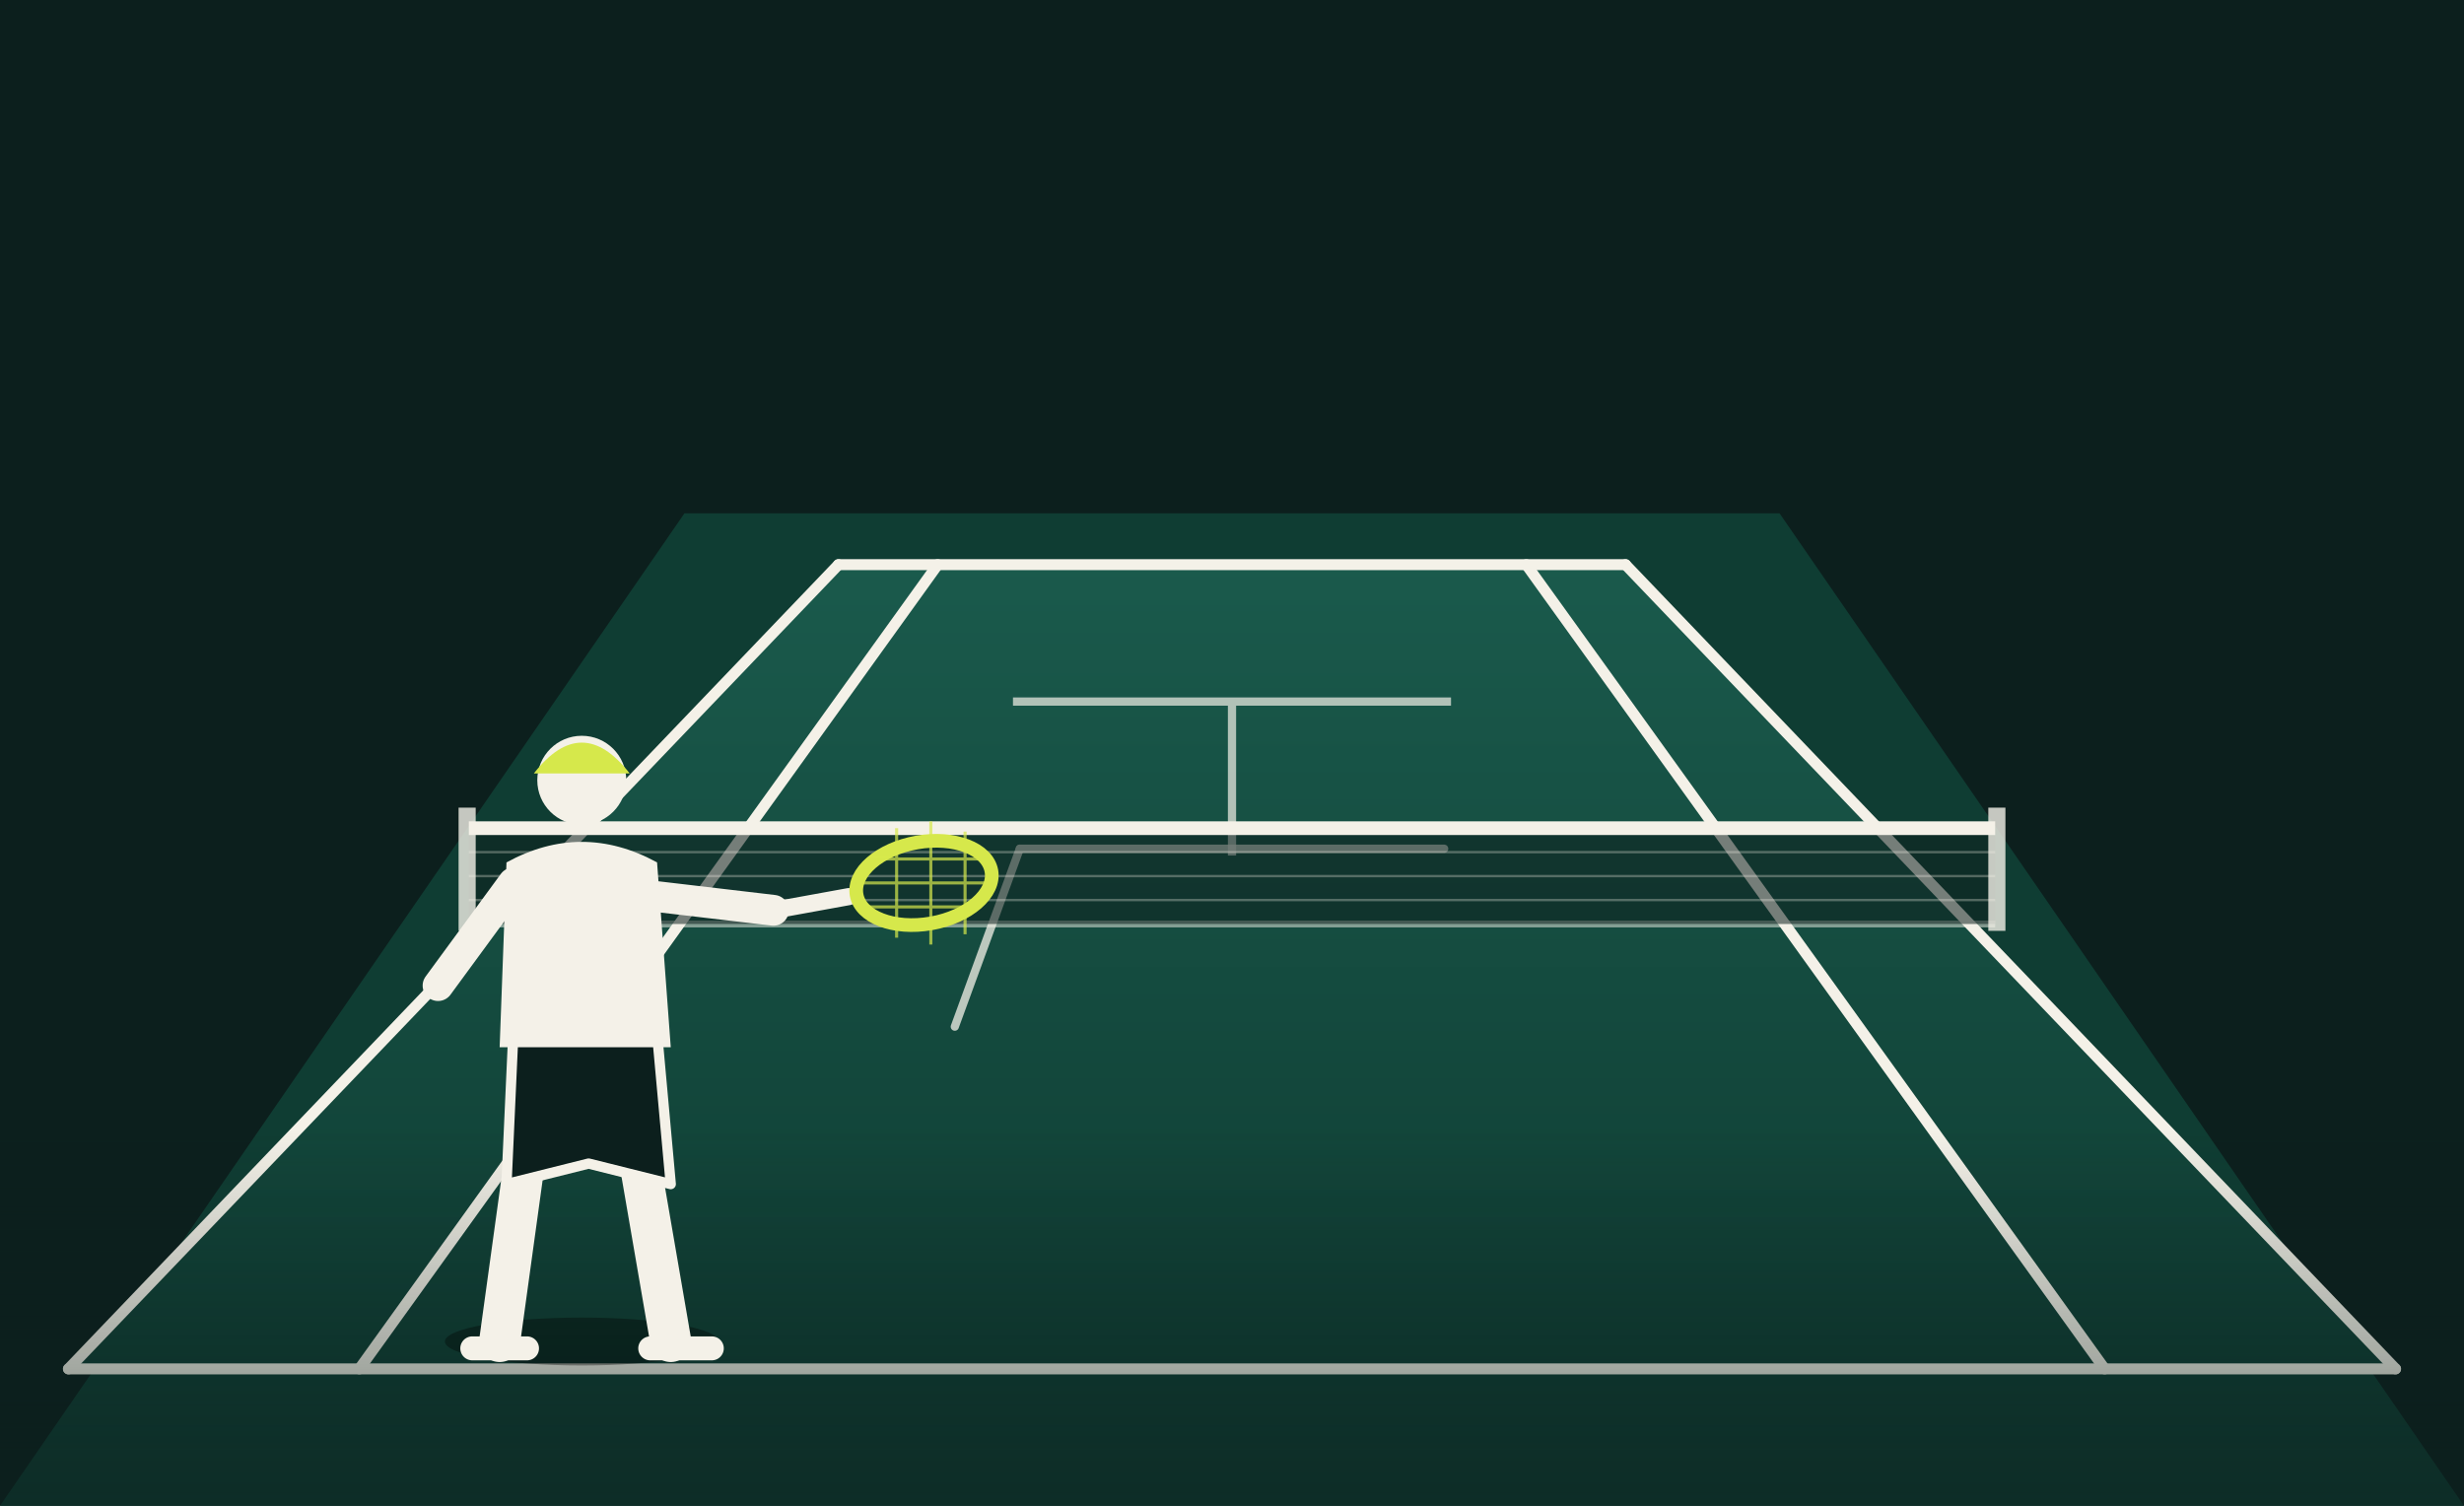
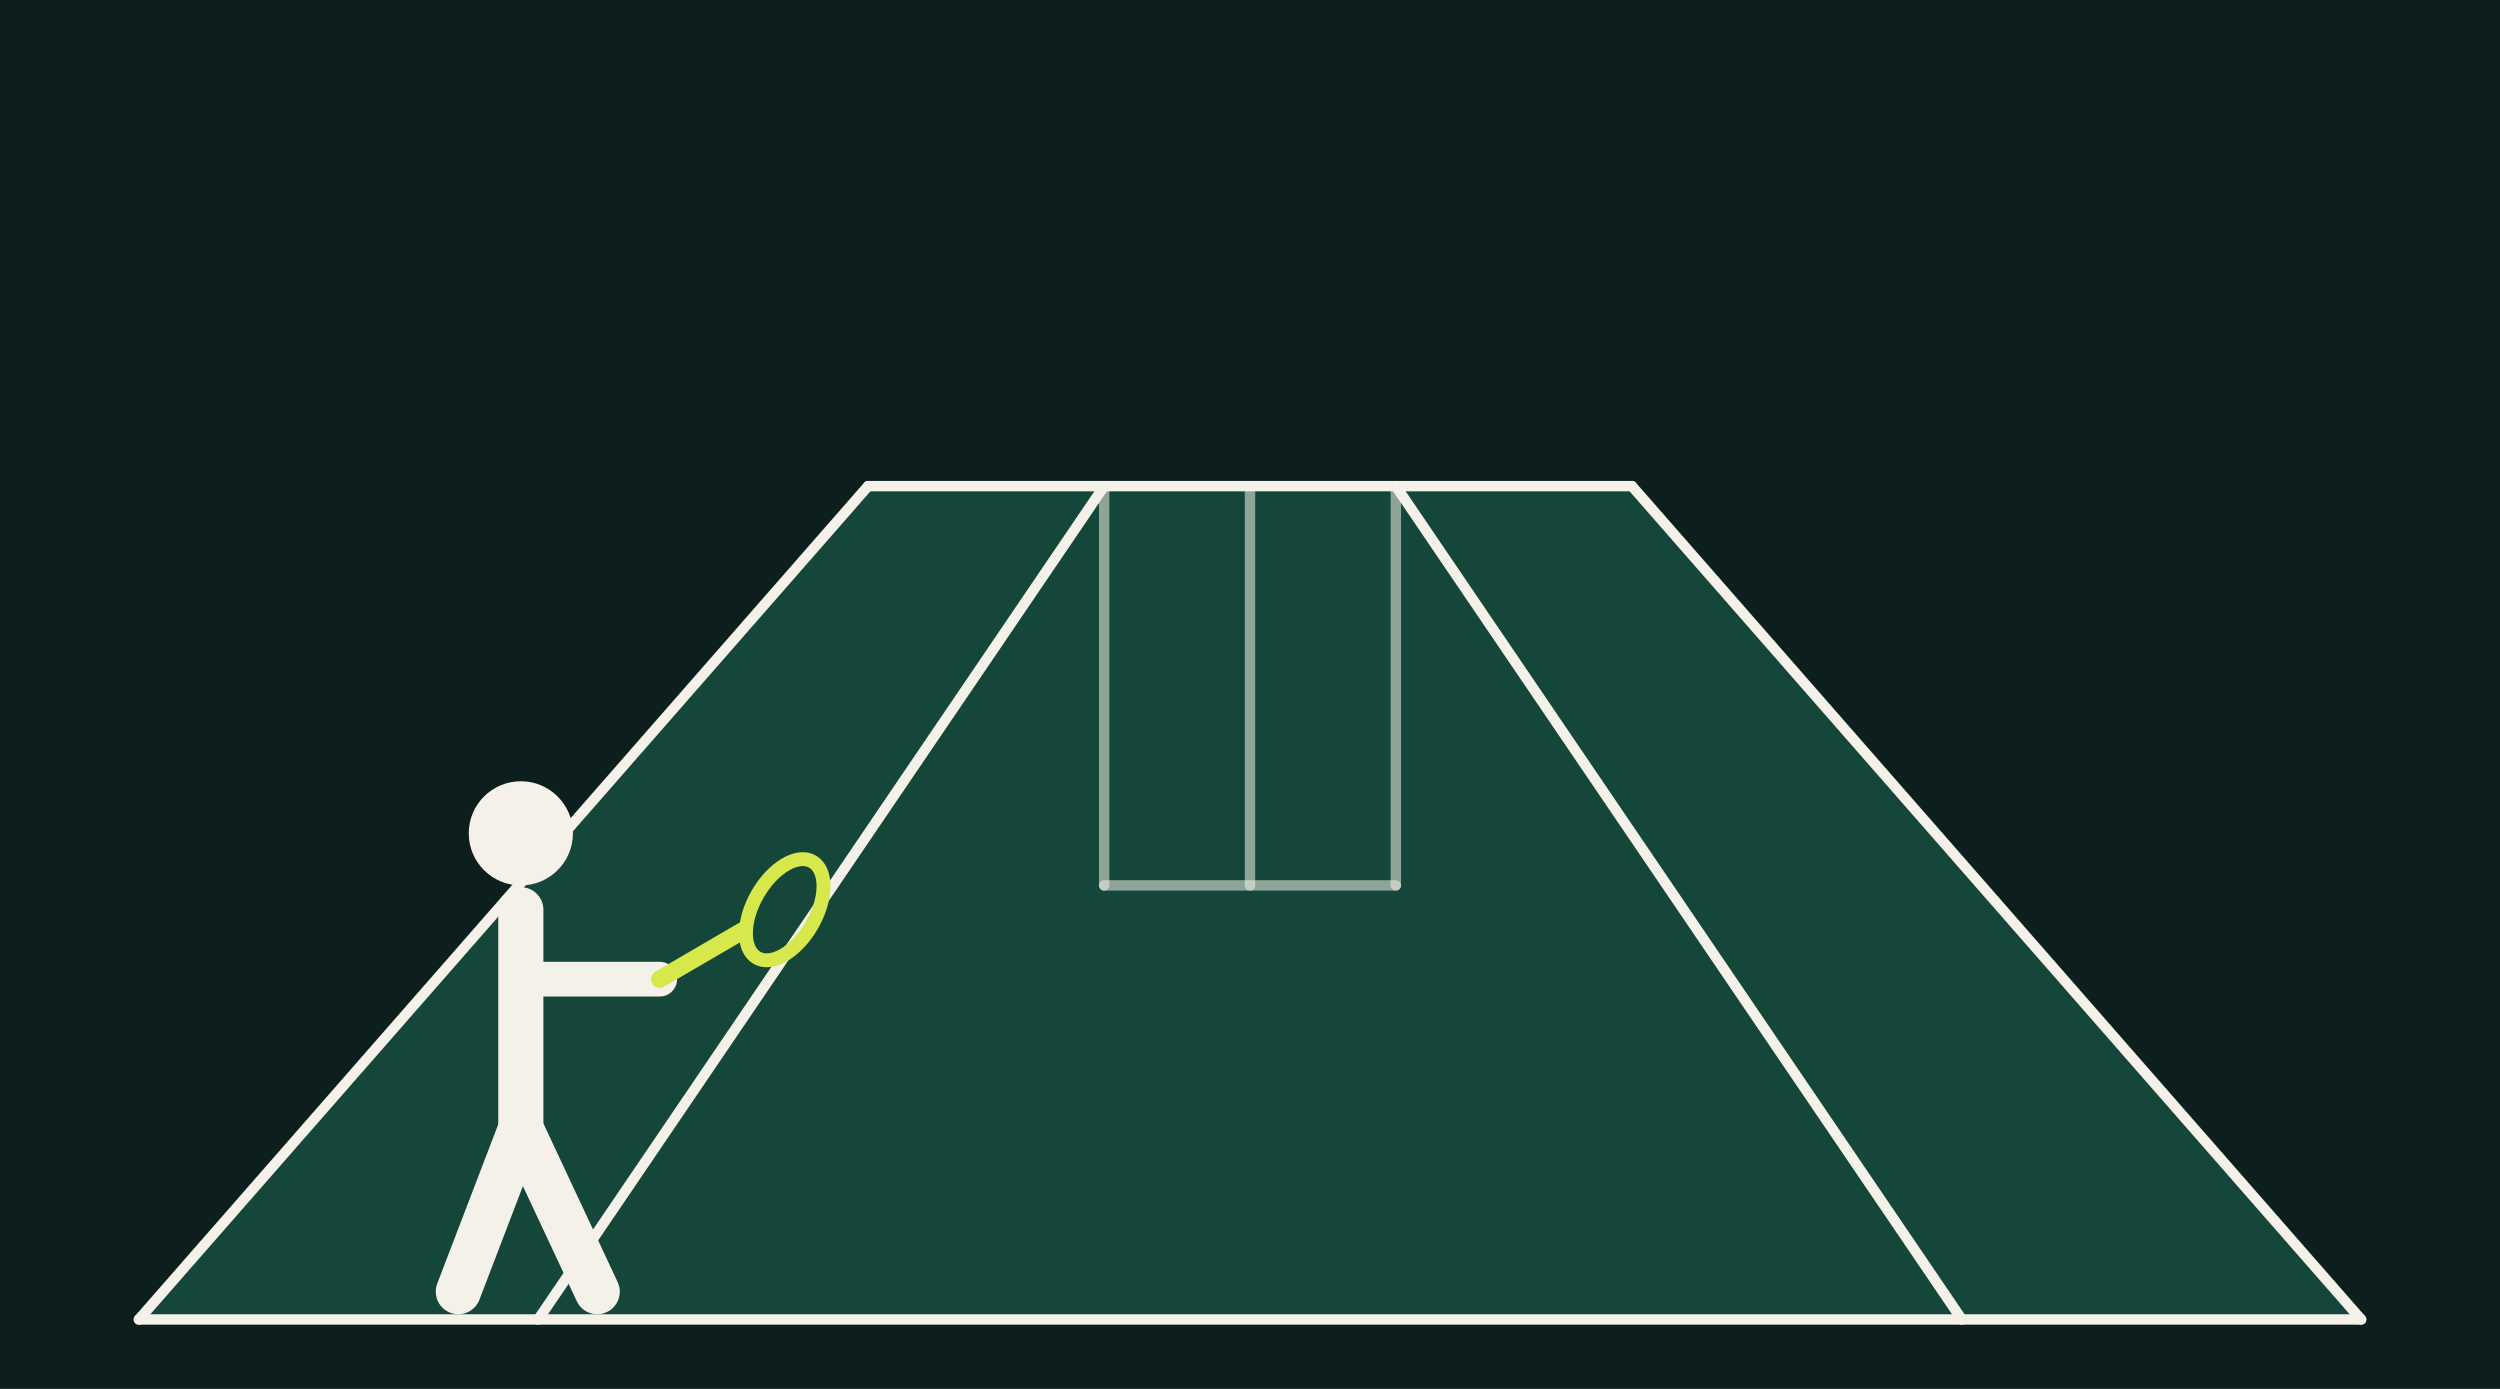
- <svg xmlns="http://www.w3.org/2000/svg" viewBox="0 0 720 440" role="img" aria-label="Logo animado de Time for Tennis: una derecha paralela cae justo fuera de la línea (OUT) y la pelota se convierte en el reloj de la O">
+ <svg xmlns="http://www.w3.org/2000/svg" viewBox="0 0 720 400" role="img" aria-label="Logo animado de Time for Tennis: una derecha paralela cae medio milímetro fuera de la línea (OUT) y la pelota se convierte en el reloj de la O de OUT">
  <style>
- .t{animation-duration:10s;animation-iteration-count:infinite;animation-timing-function:linear}
+ :root{--bola:#D6E84B;--marfil:#F4F1E8;--fondo:#0C1F1D;--out:#FF4B3A}
+ .t{animation-duration:9s;animation-iteration-count:infinite;animation-timing-function:linear}
#scene{animation-name:sc}
- @keyframes sc{0%,40%{opacity:1}46%,97%{opacity:0}100%{opacity:1}}
- #arm{transform-box:view-box;transform-origin:192px 262px;animation-name:sw}
- @keyframes sw{0%{transform:rotate(-150deg)}6%{transform:rotate(-150deg)}11%{transform:rotate(-60deg)}13.5%{transform:rotate(5deg)}18%{transform:rotate(95deg)}30%,100%{transform:rotate(95deg)}}
- #body{transform-box:view-box;transform-origin:170px 330px;animation-name:bd}
- @keyframes bd{0%,6%{transform:rotate(-3deg)}13.5%{transform:rotate(4deg)}18%,100%{transform:rotate(2deg)}}
- #ball1{offset-path:path('M228 296 Q352 96 482 206');animation-name:fl;opacity:0}
- @keyframes fl{0%,13%{offset-distance:0%;opacity:0;transform:scale(1)}13.5%{opacity:1;offset-distance:0%;transform:scale(1)}24%{opacity:1;offset-distance:100%;transform:scale(.5)}25%,100%{offset-distance:100%;opacity:0}}
- #shadow{offset-path:path('M228 330 L482 206');animation-name:fs;opacity:0}
- @keyframes fs{0%,13%{offset-distance:0%;opacity:0}13.5%{opacity:.5;offset-distance:0%}24%{opacity:.5;offset-distance:100%}25%,100%{offset-distance:100%;opacity:0}}
- #trail{stroke-dasharray:420;stroke-dashoffset:420;animation-name:tr;opacity:.45}
- @keyframes tr{0%,13%{stroke-dashoffset:420;opacity:.45}24%{stroke-dashoffset:0;opacity:.45}30%{opacity:0}100%{stroke-dashoffset:420;opacity:0}}
+ @keyframes sc{0%{opacity:1}40%{opacity:1}46%{opacity:0}97%{opacity:0}100%{opacity:1}}
+ #arm{transform-box:view-box;transform-origin:150px 282px;animation-name:sw}
+ @keyframes sw{0%{transform:rotate(-120deg)}8%{transform:rotate(-120deg)}12.5%{transform:rotate(10deg)}17%{transform:rotate(75deg)}100%{transform:rotate(75deg)}}
+ #ball1{offset-path:path('M228 272 Q340 70 442 190');offset-rotate:0deg;animation-name:fl;opacity:0}
+ @keyframes fl{0%,12%{offset-distance:0%;opacity:0;transform:scale(1)}12.5%{opacity:1;offset-distance:0%;transform:scale(1)}23%{offset-distance:100%;opacity:1;transform:scale(.45)}24%{offset-distance:100%;opacity:0;transform:scale(.45)}100%{opacity:0}}
#mark{animation-name:mk;opacity:0}
- @keyframes mk{0%,24%{opacity:0}25%,40%{opacity:1}44%,100%{opacity:0}}
- #zoom{animation-name:zm;opacity:0;transform-box:view-box;transform-origin:360px 220px}
- @keyframes zm{0%,29%{opacity:0;transform:scale(.3)}33%{opacity:1;transform:scale(1)}42%{opacity:1;transform:scale(1)}46%,100%{opacity:0;transform:scale(1.15)}}
- #zball{animation-name:zb;opacity:0}
- @keyframes zb{0%,33%{opacity:0;transform:translate(60px,-40px)}35.5%{opacity:1;transform:translate(0,0)}42%{opacity:1}44%,100%{opacity:0}}
+ @keyframes mk{0%,22.5%{opacity:0}23.5%,38%{opacity:1}42%,100%{opacity:0}}
+ #zoom{animation-name:zm;opacity:0;transform-box:view-box;transform-origin:360px 200px}
+ @keyframes zm{0%,27%{opacity:0;transform:scale(.3)}31%{opacity:1;transform:scale(1)}41%{opacity:1;transform:scale(1)}45%,100%{opacity:0;transform:scale(1.2)}}
#outtxt{animation-name:ot;opacity:0}
- @keyframes ot{0%,36%{opacity:0}37%{opacity:1}38%{opacity:.25}39%{opacity:1}42%{opacity:1}45%,100%{opacity:0}}
+ @keyframes ot{0%,33%{opacity:0}35%{opacity:1}36%{opacity:.3}37%{opacity:1}41%{opacity:1}44%,100%{opacity:0}}
#word{animation-name:wd;opacity:0}
- @keyframes wd{0%,45%{opacity:0}47%,95%{opacity:1}99%,100%{opacity:0}}
- #clock{transform-box:view-box;transform-origin:230px 220px;animation-name:ck;opacity:0}
- @keyframes ck{0%,45%{opacity:0;transform:translate(130px,0) scale(.35)}53%{opacity:1;transform:translate(0,0) scale(1.08)}56%,100%{opacity:1;transform:scale(1)}}
+ @keyframes wd{0%,43%{opacity:0}45%,95%{opacity:1}99%,100%{opacity:0}}
+ #clock{transform-box:view-box;transform-origin:230px 200px;animation-name:ck;opacity:0}
+ @keyframes ck{0%,43%{opacity:0;transform:translate(130px,0) scale(.35)}52%{opacity:1;transform:translate(0,0) scale(1.08)}55%{opacity:1;transform:scale(1)}100%{opacity:1;transform:scale(1)}}
#face{animation-name:fc;opacity:0}
- @keyframes fc{0%,53%{opacity:0}59%,100%{opacity:1}}
- #hm{transform-box:view-box;transform-origin:230px 220px;animation-name:hm}
- @keyframes hm{0%,53%{transform:rotate(0)}100%{transform:rotate(1080deg)}}
- #hh{transform-box:view-box;transform-origin:230px 220px;animation-name:hh}
- @keyframes hh{0%,53%{transform:rotate(300deg)}100%{transform:rotate(390deg)}}
+ @keyframes fc{0%,52%{opacity:0}58%,100%{opacity:1}}
+ #hm{transform-box:view-box;transform-origin:230px 200px;animation-name:hm}
+ @keyframes hm{0%,52%{transform:rotate(0)}100%{transform:rotate(1080deg)}}
+ #hh{transform-box:view-box;transform-origin:230px 200px;animation-name:hh}
+ @keyframes hh{0%,52%{transform:rotate(300deg)}100%{transform:rotate(390deg)}}
.ld{stroke-dasharray:420;stroke-dashoffset:420;animation-name:dr}
- @keyframes dr{0%,55%{stroke-dashoffset:420}63%,100%{stroke-dashoffset:0}}
+ #lu{animation-delay:0s}
+ @keyframes dr{0%,54%{stroke-dashoffset:420}62%,100%{stroke-dashoffset:0}}
.ld2{stroke-dasharray:420;stroke-dashoffset:420;animation-name:dr2}
- @keyframes dr2{0%,61%{stroke-dashoffset:420}69%,100%{stroke-dashoffset:0}}
+ @keyframes dr2{0%,60%{stroke-dashoffset:420}68%,100%{stroke-dashoffset:0}}
#sub{animation-name:sb;opacity:0}
- @keyframes sb{0%,67%{opacity:0}75%,100%{opacity:1}}
- @media (prefers-reduced-motion:reduce){.t{animation:none!important}#scene,#zoom,#mark,#ball1,#shadow,#trail{opacity:0}#word,#clock,#face,#sub{opacity:1;transform:none}.ld,.ld2{stroke-dashoffset:0}#hm{transform:rotate(60deg)}#hh{transform:rotate(330deg)}}
+ @keyframes sb{0%,66%{opacity:0}74%,100%{opacity:1}}
+ @media (prefers-reduced-motion:reduce){.t{animation:none!important}#scene,#zoom,#mark,#outtxt,#ball1{opacity:0}#word,#clock,#face,#sub{opacity:1;transform:none}.ld,.ld2{stroke-dashoffset:0}#hm{transform:rotate(60deg)}#hh{transform:rotate(330deg)}}
</style>
-   <defs>
-     <linearGradient id="cg" x1="0" y1="0" x2="0" y2="1">
-       <stop offset="0" stop-color="#1a5a4c" />
-       <stop offset="1" stop-color="#0f3d33" />
-     </linearGradient>
-     <linearGradient id="vg" x1="0" y1="0" x2="0" y2="1">
-       <stop offset="0" stop-color="#0C1F1D" stop-opacity="0" />
-       <stop offset="1" stop-color="#0C1F1D" stop-opacity=".55" />
-     </linearGradient>
-     <clipPath id="zc">
-       <circle cx="360" cy="220" r="147" />
-     </clipPath>
-   </defs>
-   <rect width="720" height="440" fill="#0C1F1D" />
+   <rect width="720" height="400" fill="#0C1F1D" />
  <g id="scene" class="t">
-     <polygon points="0,440 720,440 520,150 200,150" fill="#0f3d33" />
-     <polygon points="20,400 700,400 475,165 245,165" fill="url(#cg)" />
-     <g fill="none" stroke="#F4F1E8" stroke-linecap="round">
-       <g stroke-width="3.2">
-         <line x1="20" y1="400" x2="700" y2="400" />
-         <line x1="245" y1="165" x2="475" y2="165" />
-         <line x1="20" y1="400" x2="245" y2="165" />
-         <line x1="700" y1="400" x2="475" y2="165" />
-         <line x1="105" y1="400" x2="274" y2="165" />
-         <line x1="615" y1="400" x2="446" y2="165" />
-       </g>
-       <g stroke-width="2.4" opacity=".75">
-         <line x1="298" y1="248" x2="422" y2="248" />
-         <line x1="298" y1="248" x2="279" y2="300" />
+     <polygon points="40,380 680,380 470,140 250,140" fill="#14463a" />
+     <g fill="none" stroke="#F4F1E8" stroke-width="3" stroke-linecap="round">
+       <line x1="40" y1="380" x2="680" y2="380" />
+       <line x1="250" y1="140" x2="470" y2="140" />
+       <line x1="40" y1="380" x2="250" y2="140" />
+       <line x1="680" y1="380" x2="470" y2="140" />
+       <line x1="150" y1="380" x2="318" y2="140" opacity=".0" />
+       <line x1="565" y1="380" x2="402" y2="140" />
+       <line x1="155" y1="380" x2="318" y2="140" />
+       <line x1="360" y1="140" x2="360" y2="255" opacity=".55" />
+       <line x1="318" y1="255" x2="402" y2="255" opacity=".55" />
+       <line x1="318" y1="140" x2="318" y2="255" opacity=".55" />
+       <line x1="402" y1="140" x2="402" y2="255" opacity=".55" />
+     </g>
+     <g stroke="#F4F1E8" stroke-width="13" stroke-linecap="round" fill="#F4F1E8">
+       <circle cx="150" cy="240" r="15" stroke="none" />
+       <line x1="150" y1="262" x2="150" y2="325" />
+       <line x1="150" y1="325" x2="132" y2="372" />
+       <line x1="150" y1="325" x2="172" y2="372" />
+       <g id="arm" class="t">
+         <line x1="150" y1="282" x2="190" y2="282" stroke-width="10" />
+         <line x1="190" y1="282" x2="214" y2="268" stroke-width="5" stroke="#D6E84B" />
+         <ellipse cx="226" cy="262" rx="9" ry="16" transform="rotate(30 226 262)" fill="none" stroke="#D6E84B" stroke-width="4" />
      </g>
    </g>
-     <g stroke="#F4F1E8" stroke-width="2.4" opacity=".7" fill="none">
-       <line x1="360" y1="205" x2="360" y2="250" />
-       <line x1="296" y1="205" x2="424" y2="205" />
-     </g>
-     <g>
-       <line x1="137" y1="270" x2="583" y2="270" stroke="#F4F1E8" stroke-width="2" opacity=".5" />
-       <rect x="137" y="242" width="446" height="28" fill="#0C1F1D" opacity=".55" />
-       <g stroke="#F4F1E8" stroke-width=".7" opacity=".3">
-         <line x1="137" y1="249" x2="583" y2="249" />
-         <line x1="137" y1="256" x2="583" y2="256" />
-         <line x1="137" y1="263" x2="583" y2="263" />
-       </g>
-       <rect x="137" y="240" width="446" height="4" fill="#F4F1E8" />
-       <rect x="134" y="236" width="5" height="36" fill="#F4F1E8" opacity=".8" />
-       <rect x="581" y="236" width="5" height="36" fill="#F4F1E8" opacity=".8" />
-     </g>
-     <rect x="0" y="330" width="720" height="110" fill="url(#vg)" />
-     <g id="body" class="t">
-       <ellipse cx="170" cy="392" rx="40" ry="7" fill="#000" opacity=".35" />
-       <path d="M154 334 L146 392 M186 334 L196 392" stroke="#F4F1E8" stroke-width="12" stroke-linecap="round" fill="none" />
-       <path d="M138 394h16M190 394h18" stroke="#F4F1E8" stroke-width="7" stroke-linecap="round" />
-       <path d="M150 302 L192 302 L196 346 L172 340 L148 346Z" fill="#0C1F1D" stroke="#F4F1E8" stroke-width="3" stroke-linejoin="round" />
-       <path d="M148 252 Q170 240 192 252 L196 306 L146 306Z" fill="#F4F1E8" />
-       <path d="M150 258 L128 288" stroke="#F4F1E8" stroke-width="9" stroke-linecap="round" />
-       <circle cx="170" cy="228" r="13" fill="#F4F1E8" />
-       <path d="M156 226 Q170 208 184 226Z" fill="#D6E84B" />
-       <g id="arm" class="t">
-         <path d="M192 262 L226 266" stroke="#F4F1E8" stroke-width="9" stroke-linecap="round" />
-         <path d="M226 266 L248 262" stroke="#F4F1E8" stroke-width="5" stroke-linecap="round" />
-         <ellipse cx="270" cy="258" rx="12" ry="20" transform="rotate(80 270 258)" fill="none" stroke="#D6E84B" stroke-width="4" />
-         <g stroke="#D6E84B" stroke-width=".9" opacity=".7">
-           <line x1="250" y1="258" x2="290" y2="258" />
-           <line x1="254" y1="251" x2="286" y2="251" />
-           <line x1="254" y1="265" x2="286" y2="265" />
-           <line x1="262" y1="242" x2="262" y2="274" />
-           <line x1="272" y1="240" x2="272" y2="276" />
-           <line x1="282" y1="243" x2="282" y2="273" />
-         </g>
-       </g>
-     </g>
-     <path id="trail" class="t" d="M228 296 Q352 96 482 206" fill="none" stroke="#D6E84B" stroke-width="3" stroke-linecap="round" />
-     <ellipse id="shadow" class="t" rx="9" ry="3" fill="#000" />
-     <circle id="ball1" class="t" r="9" fill="#D6E84B" stroke="#0C1F1D" stroke-width="1.5" />
-     <ellipse id="mark" class="t" cx="484" cy="206" rx="9" ry="3.6" fill="#FF4B3A" />
+     <circle id="ball1" class="t" r="9" fill="#D6E84B" stroke="#0C1F1D" stroke-width="2" />
+     <ellipse id="mark" class="t" cx="442" cy="190" rx="8" ry="3.4" fill="#FF4B3A" />
  </g>
  <g id="zoom" class="t">
-     <circle cx="360" cy="220" r="150" fill="#0f3d33" stroke="#F4F1E8" stroke-width="5" />
+     <circle cx="360" cy="200" r="150" fill="#14463a" stroke="#F4F1E8" stroke-width="5" />
+     <clipPath id="zc">
+       <circle cx="360" cy="200" r="147" />
+     </clipPath>
    <g clip-path="url(#zc)">
-       <rect x="250" y="60" width="26" height="320" fill="#F4F1E8" />
-       <ellipse id="zmark" cx="338" cy="220" rx="44" ry="26" fill="#FF4B3A" opacity=".92" />
-       <ellipse cx="338" cy="220" rx="56" ry="34" fill="none" stroke="#FF4B3A" stroke-width="2" opacity=".5" />
+       <rect x="270" y="40" width="28" height="320" fill="#F4F1E8" />
+       <ellipse cx="352" cy="200" rx="40" ry="24" fill="#FF4B3A" opacity=".95" />
+       <line x1="298" y1="150" x2="298" y2="250" stroke="#0C1F1D" stroke-width="1" opacity="0" />
    </g>
    <g stroke="#F4F1E8" stroke-width="2">
-       <line x1="276" y1="150" x2="290" y2="150" />
-       <line x1="276" y1="290" x2="290" y2="290" />
+       <line x1="298" y1="132" x2="312" y2="132" />
+       <line x1="298" y1="268" x2="312" y2="268" />
    </g>
-     <g id="zball" class="t">
-       <circle cx="338" cy="220" r="22" fill="#D6E84B" stroke="#0C1F1D" stroke-width="3" opacity=".95" />
-       <path d="M322 205Q336 220 324 238" fill="none" stroke="#F4F1E8" stroke-width="3" stroke-linecap="round" />
-     </g>
-     <text id="outtxt" class="t" x="440" y="232" text-anchor="middle" font-family="Arial Black,Arial,sans-serif" font-weight="900" font-size="54" fill="#FF4B3A" letter-spacing="6">OUT</text>
+     <text id="outtxt" class="t" x="360" y="326" text-anchor="middle" font-family="Arial Black,Arial,sans-serif" font-weight="900" font-size="46" fill="#FF4B3A" letter-spacing="8">OUT</text>
  </g>
  <g id="word" class="t" fill="none" stroke="#F4F1E8" stroke-width="18" stroke-linecap="round" stroke-linejoin="round">
    <g id="clock" class="t">
-       <circle cx="230" cy="220" r="74" fill="#D6E84B" stroke="#0C1F1D" stroke-width="5" />
+       <circle cx="230" cy="200" r="74" fill="#D6E84B" stroke="#0C1F1D" stroke-width="5" />
      <g id="face" class="t" stroke="#0C1F1D" stroke-width="5">
-         <path d="M160 198Q230 170 300 198M160 242Q230 270 300 242" stroke="#F4F1E8" stroke-width="3.5" opacity=".7" />
+         <path d="M160 178Q230 150 300 178M160 222Q230 250 300 222" stroke="#F4F1E8" stroke-width="3.5" opacity=".7" />
        <g stroke-width="4">
-           <line x1="230" y1="160" x2="230" y2="172" />
-           <line x1="230" y1="268" x2="230" y2="280" />
-           <line x1="170" y1="220" x2="182" y2="220" />
-           <line x1="278" y1="220" x2="290" y2="220" />
+           <line x1="230" y1="140" x2="230" y2="152" />
+           <line x1="230" y1="248" x2="230" y2="260" />
+           <line x1="170" y1="200" x2="182" y2="200" />
+           <line x1="278" y1="200" x2="290" y2="200" />
        </g>
-         <line id="hh" class="t" x1="230" y1="220" x2="230" y2="188" stroke-width="7" />
-         <line id="hm" class="t" x1="230" y1="220" x2="230" y2="170" stroke-width="5" />
-         <circle cx="230" cy="220" r="5" fill="#0C1F1D" stroke="none" />
+         <line id="hh" class="t" x1="230" y1="200" x2="230" y2="168" stroke-width="7" />
+         <line id="hm" class="t" x1="230" y1="200" x2="230" y2="150" stroke-width="5" />
+         <circle cx="230" cy="200" r="5" fill="#0C1F1D" stroke="none" />
      </g>
    </g>
-     <path class="t ld" d="M352 148V238Q352 286 400 286Q448 286 448 238V148M448 148V302" />
-     <path class="t ld2" d="M498 160H618M558 160V288" />
+     <path id="lu" class="t ld" d="M352 128V218Q352 266 400 266Q448 266 448 218V128M448 128V282" />
+     <path class="t ld2" d="M498 140H618M558 140V268" />
    <g id="sub" class="t" fill="#F4F1E8" stroke="none" font-family="Arial,sans-serif" font-weight="700" font-size="22" letter-spacing="7" text-anchor="middle">
-       <text x="230" y="360">TIME</text>
-       <text x="400" y="360">FOR</text>
-       <text x="558" y="360">TENNIS</text>
+       <text x="230" y="340">TIME</text>
+       <text x="400" y="340">FOR</text>
+       <text x="558" y="340">TENNIS</text>
    </g>
  </g>
</svg>
